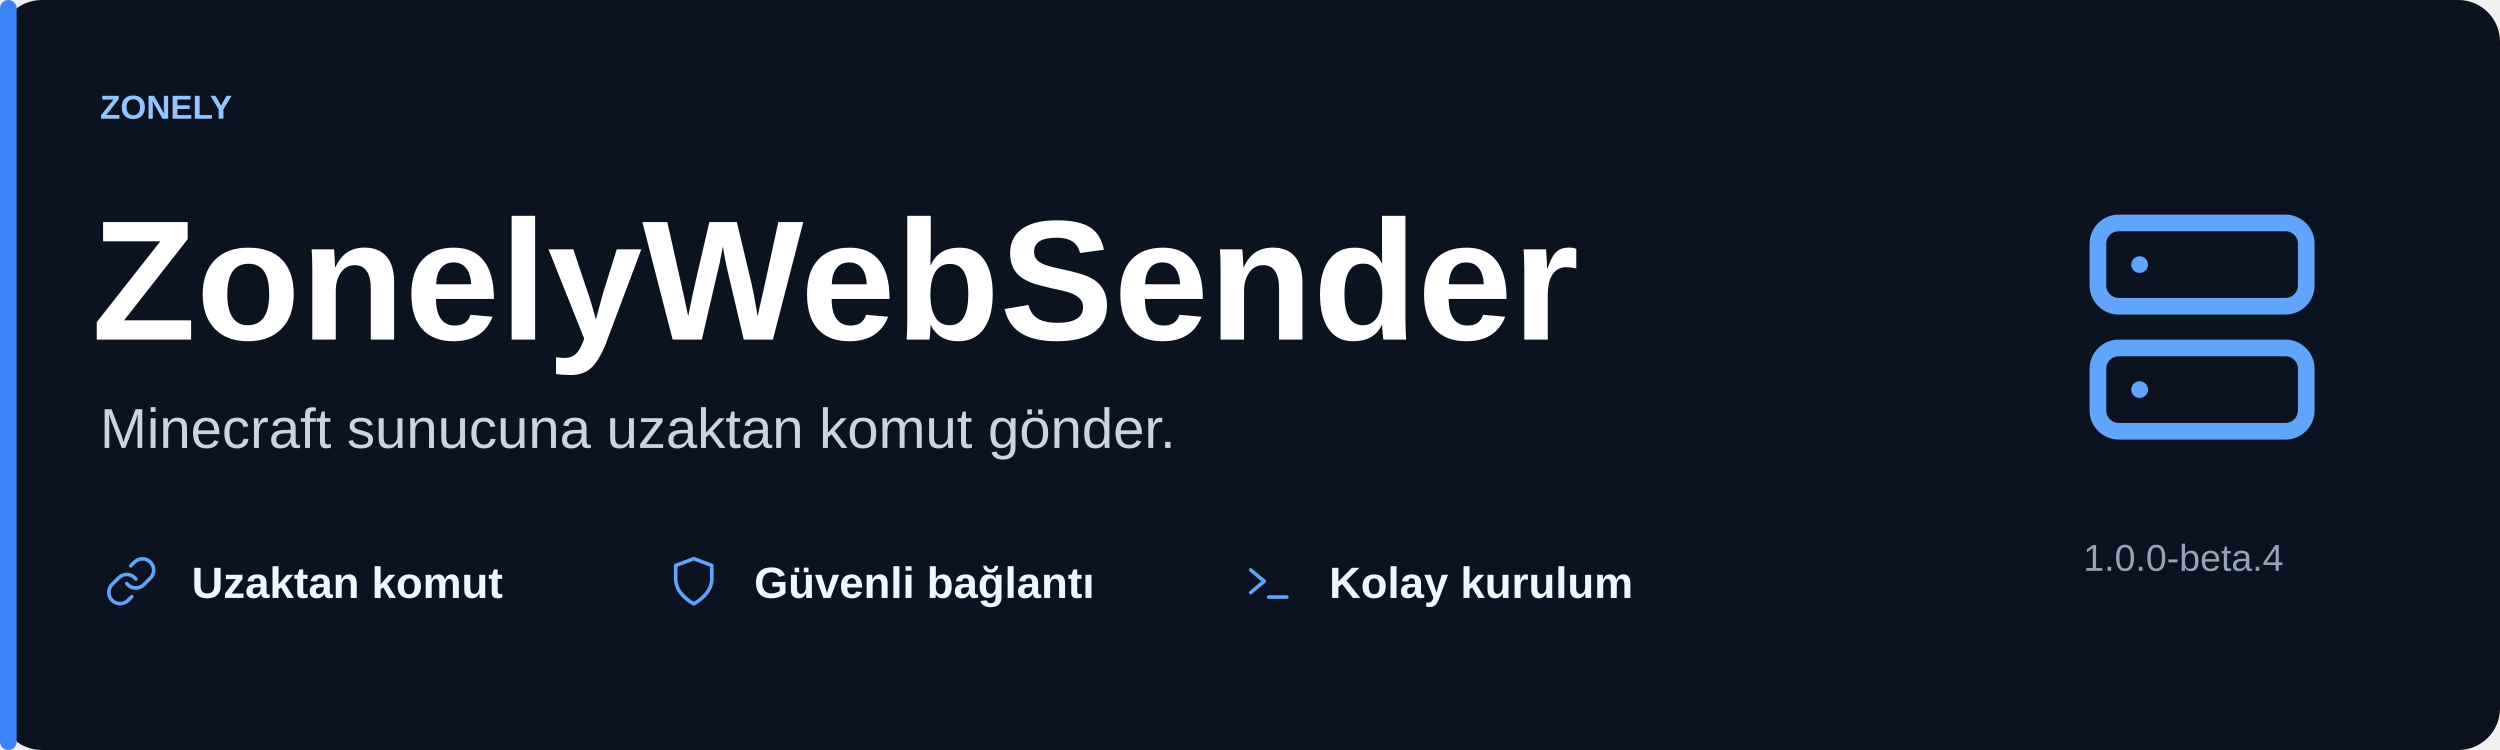
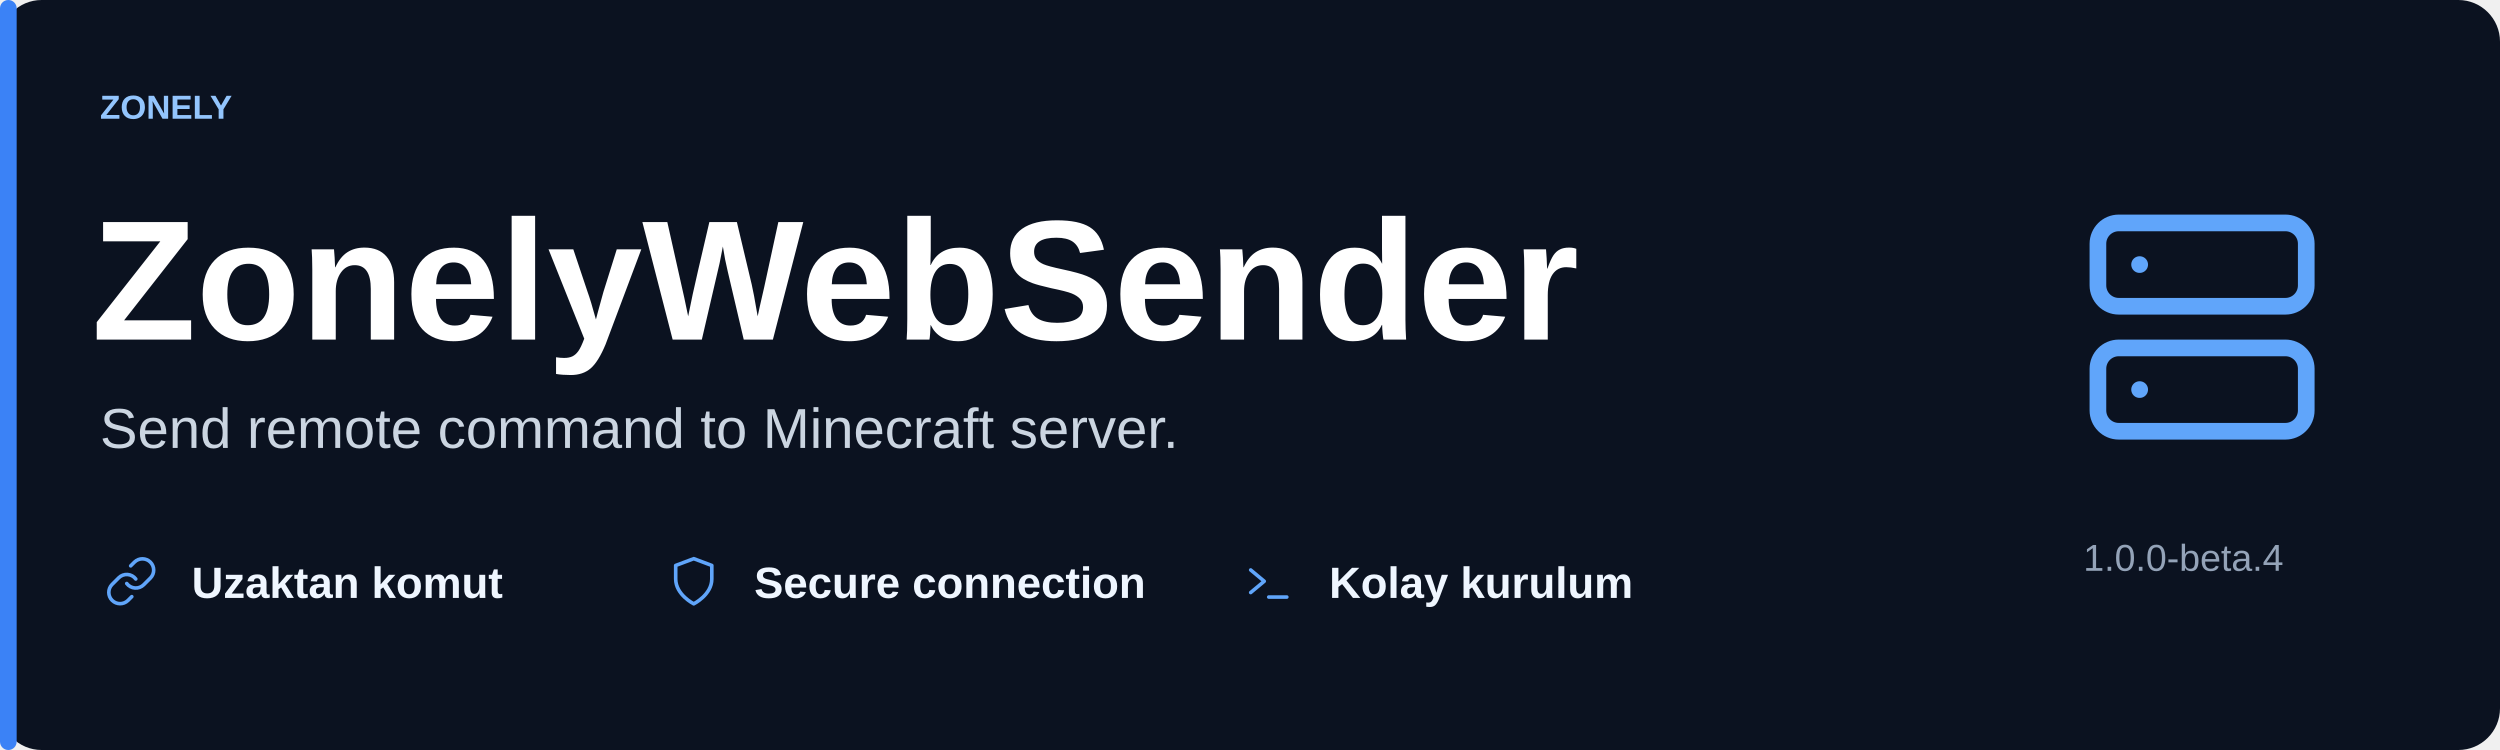
<svg xmlns="http://www.w3.org/2000/svg" width="1200" height="360" viewBox="0 0 1200 360" role="img" aria-labelledby="title desc">
  <rect width="1200" height="360" rx="20" fill="#0b1220" />
  <g font-family="Segoe UI,Arial,sans-serif">
    <rect x="0" y="0" width="8" height="360" rx="4" fill="#3b82f6" />
    <text x="48" y="57" fill="#93c5fd" font-size="16" font-weight="600">ZONELY</text>
    <text x="44" y="163" fill="#ffffff" font-size="82" font-weight="750">ZonelyWebSender</text>
-     <text x="48" y="215" fill="#cbd5e1" font-size="27" font-weight="400">Minecraft sunucuna uzaktan komut gönder.</text>
+     <text x="48" y="215" fill="#cbd5e1" font-size="27" font-weight="400">Send remote command to Minecraft server.</text>
    <g data-feather="link" transform="translate(50 266) scale(1.083333)" stroke="#60a5fa" fill="none" stroke-width="1.6" stroke-linecap="round" stroke-linejoin="round">
      <path d="M10 13a5 5 0 0 0 7.54.54l3-3a5 5 0 0 0-7.07-7.07l-1.72 1.71M14 11a5 5 0 0 0-7.54-.54l-3 3a5 5 0 0 0 7.07 7.07l1.71-1.71" />
    </g>
    <text x="92" y="287" fill="#eff6ff" font-size="21" font-weight="600">Uzaktan komut</text>
    <g data-feather="shield" transform="translate(320 266) scale(1.083333)" stroke="#60a5fa" fill="none" stroke-width="1.6" stroke-linecap="round" stroke-linejoin="round">
      <path d="M12 22s8-4 8-11V5l-8-3-8 3v6c0 7 8 11 8 11z" />
    </g>
-     <text x="362" y="287" fill="#eff6ff" font-size="21" font-weight="600">Güvenli bağlantı</text>
+     <text x="362" y="287" fill="#eff6ff" font-size="21" font-weight="600">Secure connection</text>
    <g data-feather="terminal" transform="translate(596 266) scale(1.083333)" stroke="#60a5fa" fill="none" stroke-width="1.6" stroke-linecap="round" stroke-linejoin="round">
      <path d="m4 17 6-5-6-5M12 19h8" />
    </g>
    <text x="638" y="287" fill="#eff6ff" font-size="21" font-weight="600">Kolay kurulum</text>
    <g data-feather="server" transform="translate(997 97) scale(5)" stroke="#60a5fa" fill="none" stroke-width="1.6" stroke-linecap="round" stroke-linejoin="round">
      <rect x="2" y="2" width="20" height="8" rx="2" />
      <rect x="2" y="14" width="20" height="8" rx="2" />
      <path d="M6 6h.01M6 18h.01" />
    </g>
    <text x="1000" y="274" fill="#94a3b8" font-size="18" font-weight="400">1.0.0-beta.4</text>
  </g>
</svg>
